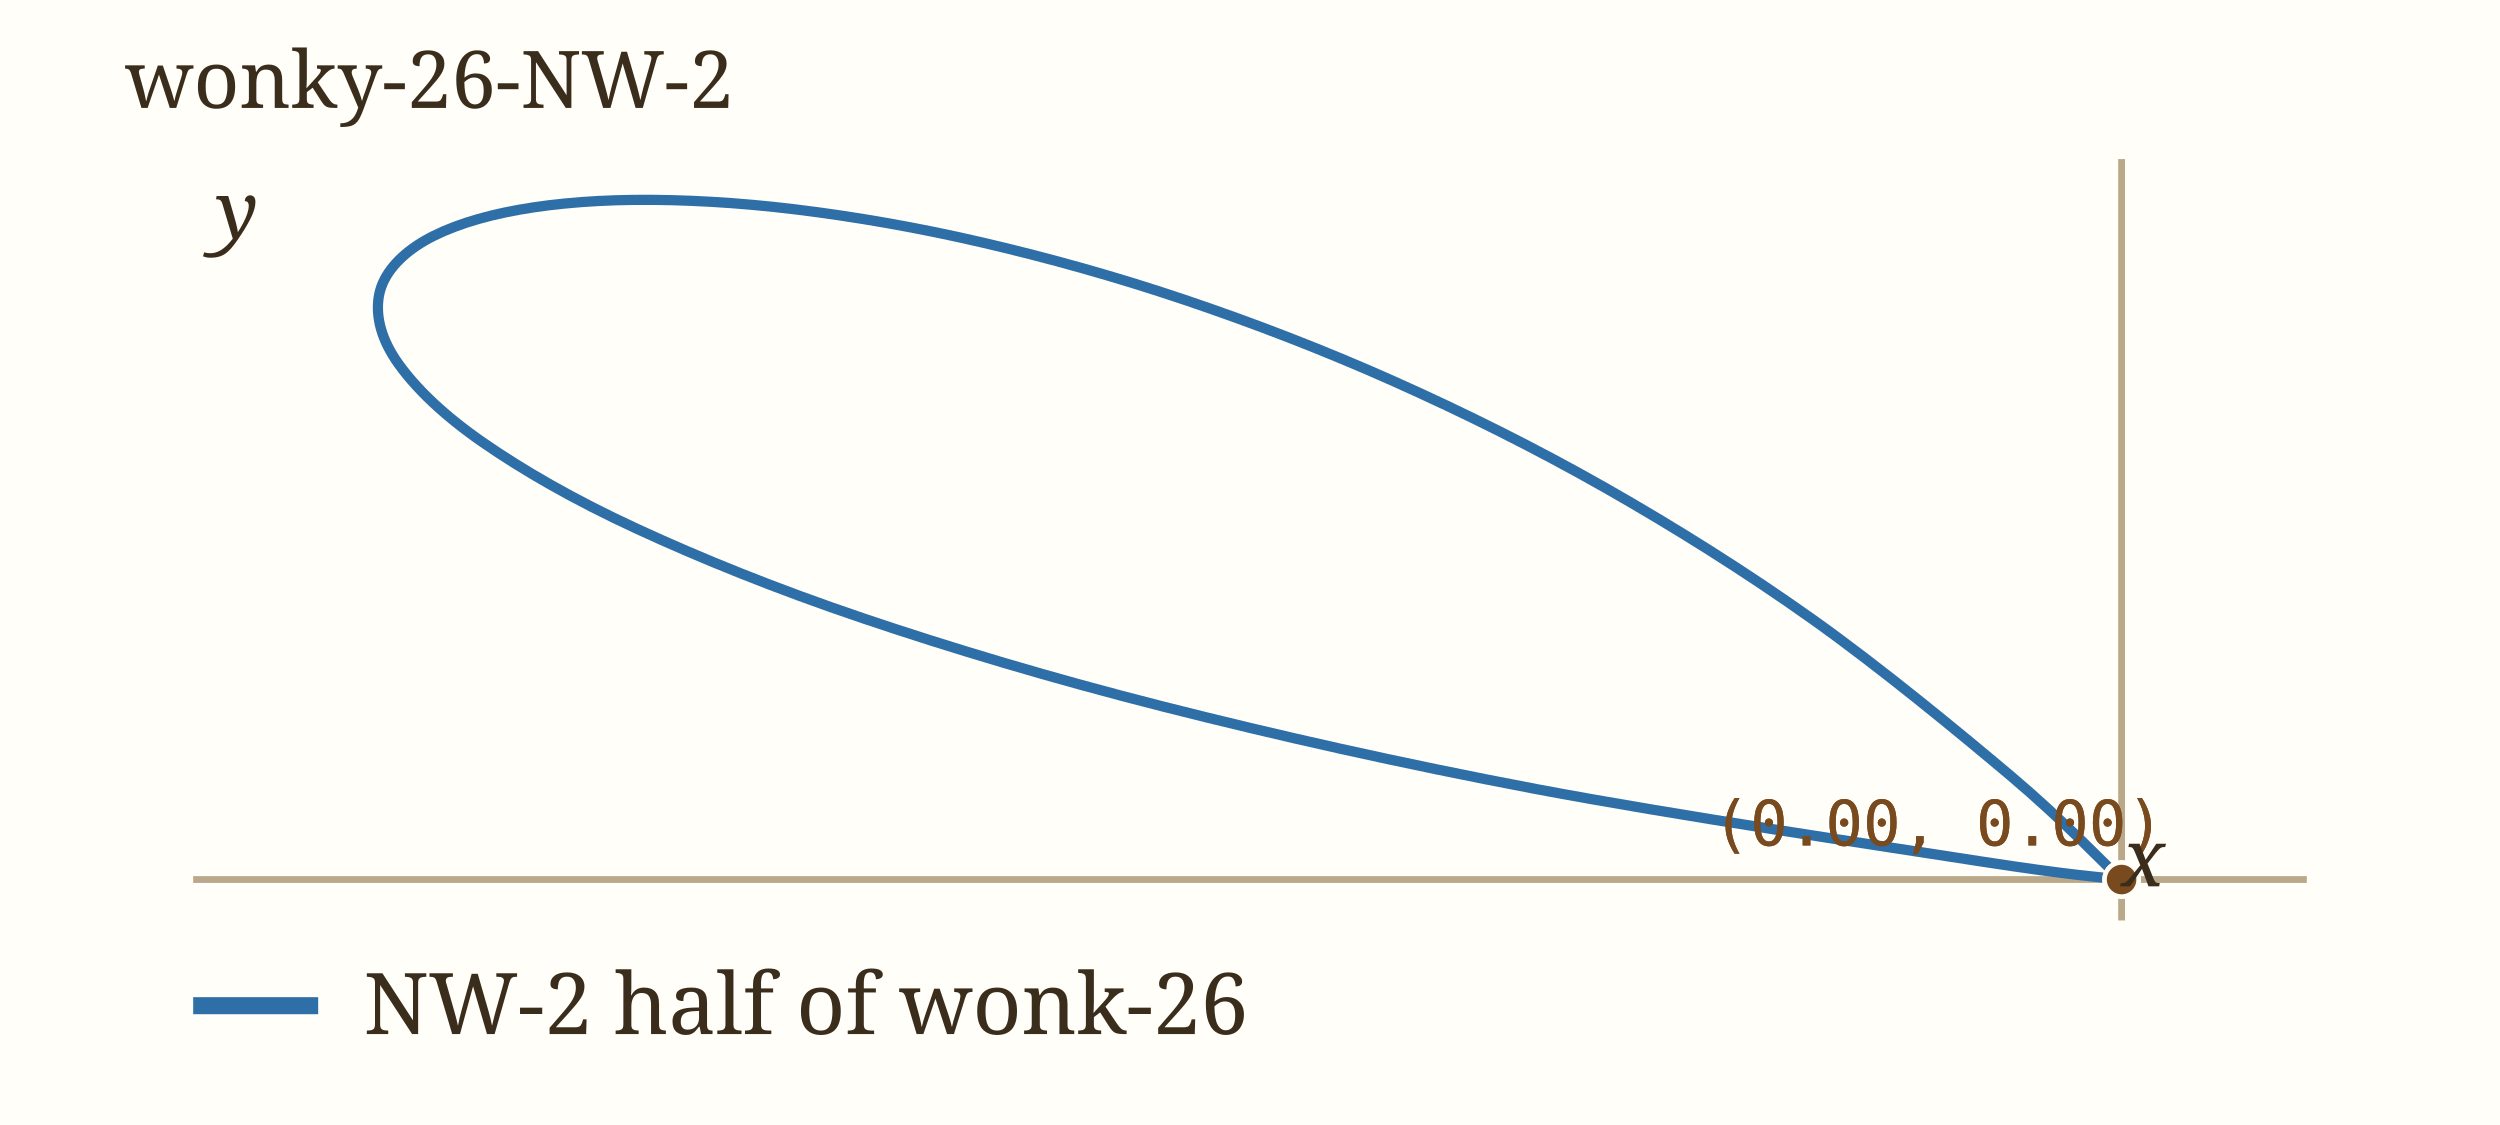
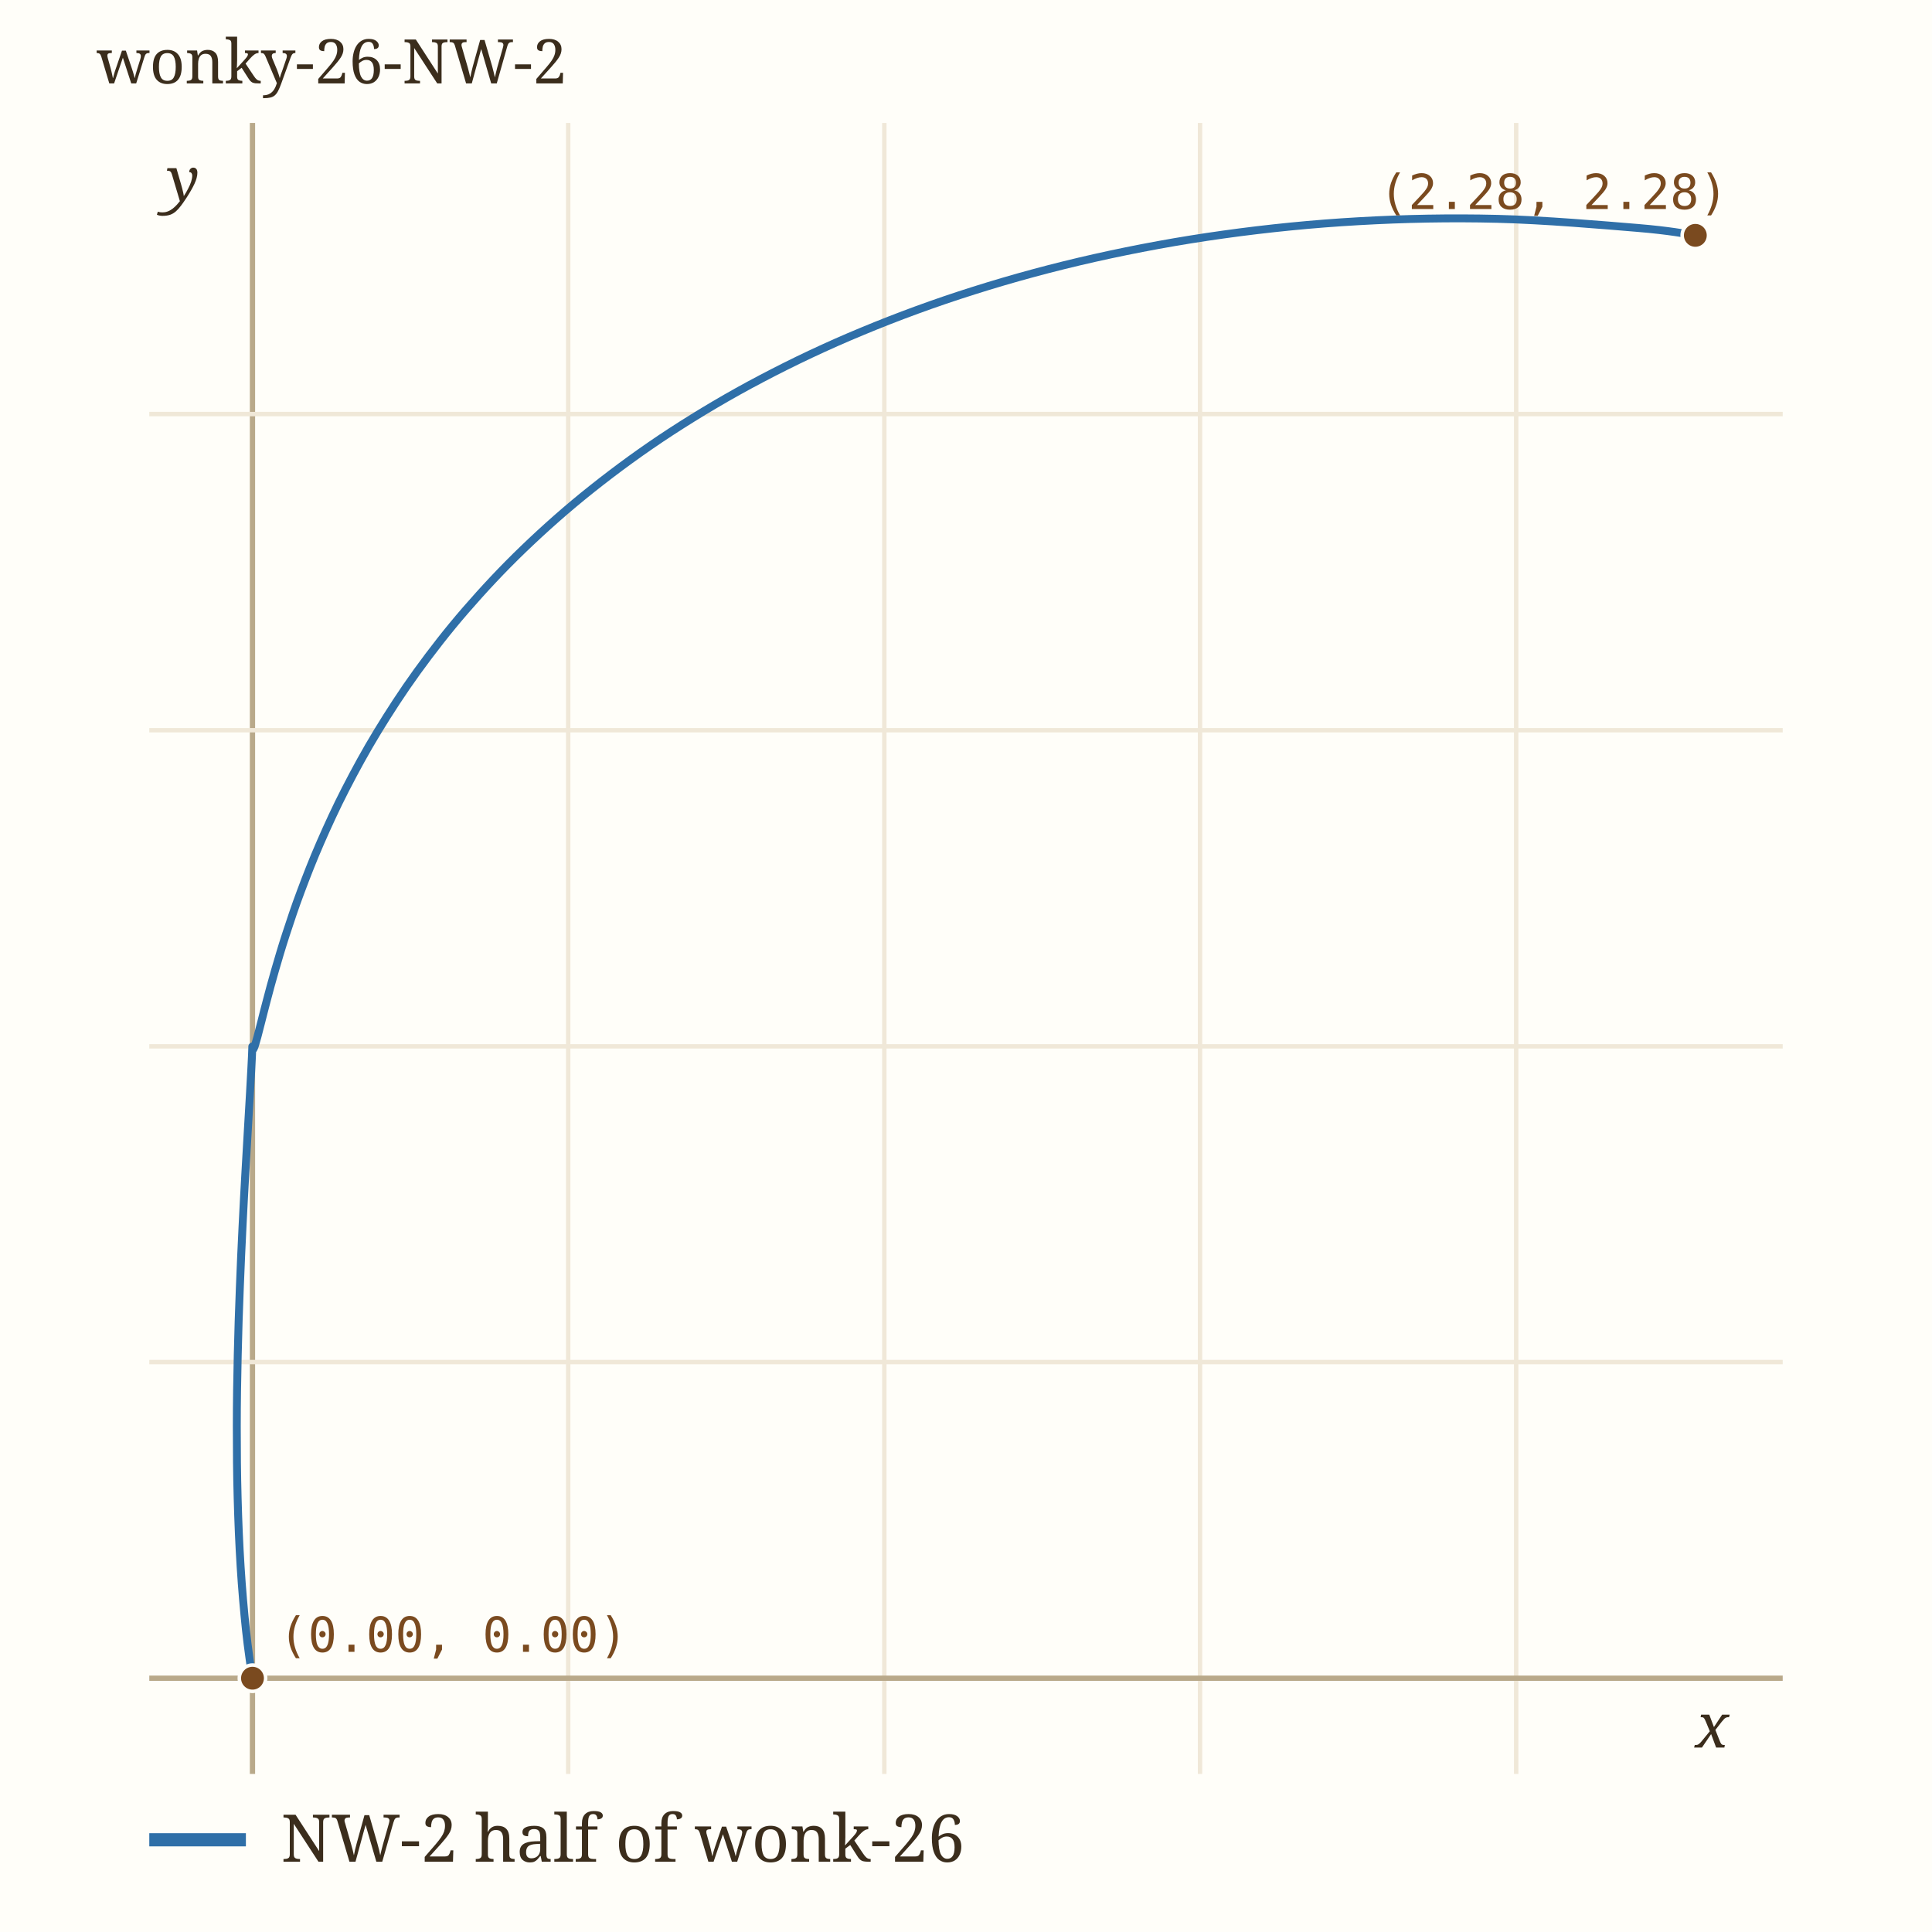
- <svg xmlns="http://www.w3.org/2000/svg" viewBox="0 0 440 198" width="440" height="198" role="img" aria-label="wonky-26-NW-2" data-panel="wonky-26-NW-2">
-   <rect x="0" y="0" width="440" height="198" fill="#fffef9" />
+ <svg xmlns="http://www.w3.org/2000/svg" viewBox="0 0 440 440" width="440" height="440" role="img" aria-label="wonky-26-NW-2" data-panel="wonky-26-NW-2">
+   <rect x="0" y="0" width="440" height="440" fill="#fffef9" />
  <clipPath id="clip-wonky-26-NW-2">
-     <rect x="34" y="28" width="372" height="134" />
+     <rect x="34" y="28" width="372" height="376" />
  </clipPath>
  <g clip-path="url(#clip-wonky-26-NW-2)">
-     <line x1="373.4" x2="373.4" y1="28" y2="162" stroke="#b9a98a" stroke-width="1.2" />
-     <line x1="34" x2="406" y1="154.8" y2="154.8" stroke="#b9a98a" stroke-width="1.2" />
-     <path d="M373.35,154.82 C370.12,151.78 362.98,144.23 353.92,136.59 C344.86,128.95 330.91,117.46 319.01,109.00 C307.11,100.55 294.80,92.84 282.52,85.85 C270.24,78.87 257.67,72.63 245.31,67.11 C232.95,61.59 220.45,56.80 208.38,52.73 C196.30,48.66 184.25,45.32 172.87,42.68 C161.50,40.03 150.34,38.12 140.13,36.87 C129.91,35.62 120.14,35.09 111.59,35.18 C103.04,35.27 95.18,36.06 88.80,37.41 C82.42,38.75 77.01,40.77 73.32,43.25 C69.63,45.74 67.17,48.84 66.65,52.31 C66.12,55.78 67.09,59.79 70.15,64.06 C73.21,68.32 78.01,73.04 84.99,77.87 C91.98,82.71 100.90,87.90 112.05,93.05 C123.21,98.21 136.45,103.60 151.90,108.82 C167.34,114.04 184.98,119.35 204.73,124.36 C224.48,129.37 246.45,134.34 270.39,138.88 C294.33,143.41 331.22,148.91 348.38,151.57 C365.54,154.22 369.19,154.28 373.35,154.82" fill="none" stroke="#2f6fa8" stroke-width="1.8" stroke-linecap="round" data-path="wonky-26-NW-2" />
-     <circle cx="373.4" cy="154.8" r="3" fill="#7a4a1f" stroke="#fffef9" stroke-width="0.8" />
-     <text x="301.4" y="148.8" font-family="ui-monospace, Menlo, monospace" font-size="11" fill="#7a4a1f">(0.00, 0.00)</text>
-     <circle cx="373.4" cy="154.8" r="3" fill="#7a4a1f" stroke="#fffef9" stroke-width="0.8" />
-     <text x="301.4" y="148.8" font-family="ui-monospace, Menlo, monospace" font-size="11" fill="#7a4a1f">(0.00, 0.00)</text>
+     <line x1="57.5" x2="57.5" y1="28" y2="404" stroke="#b9a98a" stroke-width="1.2" />
+     <line x1="129.4" x2="129.4" y1="28" y2="404" stroke="#f0e8d8" stroke-width="1" />
+     <text x="129.4" y="418.0" font-family="ui-monospace, Menlo, monospace" font-size="11" fill="#9c8a6a" text-anchor="middle">0.5</text>
+     <line x1="201.4" x2="201.4" y1="28" y2="404" stroke="#f0e8d8" stroke-width="1" />
+     <text x="201.4" y="418.0" font-family="ui-monospace, Menlo, monospace" font-size="11" fill="#9c8a6a" text-anchor="middle">1</text>
+     <line x1="273.3" x2="273.3" y1="28" y2="404" stroke="#f0e8d8" stroke-width="1" />
+     <text x="273.3" y="418.0" font-family="ui-monospace, Menlo, monospace" font-size="11" fill="#9c8a6a" text-anchor="middle">1.5</text>
+     <line x1="345.3" x2="345.3" y1="28" y2="404" stroke="#f0e8d8" stroke-width="1" />
+     <text x="345.3" y="418.0" font-family="ui-monospace, Menlo, monospace" font-size="11" fill="#9c8a6a" text-anchor="middle">2</text>
+     <line x1="34" x2="406" y1="382.2" y2="382.2" stroke="#b9a98a" stroke-width="1.2" />
+     <line x1="34" x2="406" y1="310.2" y2="310.2" stroke="#f0e8d8" stroke-width="1" />
+     <text x="28.0" y="314.2" font-family="ui-monospace, Menlo, monospace" font-size="11" fill="#9c8a6a" text-anchor="end">0.5</text>
+     <line x1="34" x2="406" y1="238.3" y2="238.3" stroke="#f0e8d8" stroke-width="1" />
+     <text x="28.0" y="242.3" font-family="ui-monospace, Menlo, monospace" font-size="11" fill="#9c8a6a" text-anchor="end">1</text>
+     <line x1="34" x2="406" y1="166.3" y2="166.3" stroke="#f0e8d8" stroke-width="1" />
+     <text x="28.0" y="170.3" font-family="ui-monospace, Menlo, monospace" font-size="11" fill="#9c8a6a" text-anchor="end">1.5</text>
+     <line x1="34" x2="406" y1="94.3" y2="94.3" stroke="#f0e8d8" stroke-width="1" />
+     <text x="28.0" y="98.3" font-family="ui-monospace, Menlo, monospace" font-size="11" fill="#9c8a6a" text-anchor="end">2</text>
+     <path d="M386.07,53.55 C383.88,53.28 380.45,52.53 372.95,51.91 C365.44,51.29 351.63,50.09 341.04,49.84 C330.45,49.58 319.81,49.78 309.41,50.38 C299.01,50.97 288.67,52.01 278.65,53.41 C268.63,54.80 258.78,56.62 249.30,58.75 C239.82,60.88 230.59,63.39 221.78,66.18 C212.96,68.96 204.46,72.09 196.40,75.44 C188.33,78.78 180.64,82.43 173.39,86.25 C166.13,90.06 159.28,94.13 152.85,98.31 C146.43,102.49 140.43,106.88 134.83,111.33 C129.23,115.77 124.06,120.37 119.26,124.98 C114.47,129.58 110.09,134.29 106.05,138.95 C102.01,143.60 98.37,148.31 95.02,152.92 C91.68,157.54 88.70,162.15 85.98,166.61 C83.26,171.07 80.87,175.48 78.70,179.70 C76.53,183.92 74.65,188.04 72.95,191.93 C71.25,195.82 69.80,199.56 68.50,203.04 C67.19,206.52 66.10,209.81 65.12,212.82 C64.14,215.82 63.33,218.60 62.61,221.09 C61.89,223.57 61.30,225.80 60.79,227.74 C60.27,229.68 59.86,231.34 59.50,232.75 C59.13,234.15 58.86,235.26 58.62,236.16 C58.37,237.06 58.20,237.67 58.05,238.13 C57.89,238.59 57.79,238.80 57.71,238.93 C57.62,239.05 57.57,238.97 57.53,238.90 C57.49,238.83 57.48,238.61 57.47,238.50 C57.46,238.40 57.46,238.22 57.46,238.25 C57.46,238.28 57.46,238.34 57.45,238.69 C57.44,239.04 57.42,239.51 57.39,240.35 C57.35,241.19 57.30,242.25 57.22,243.71 C57.14,245.18 57.04,246.96 56.92,249.15 C56.79,251.34 56.64,253.91 56.47,256.88 C56.30,259.84 56.09,263.22 55.89,266.94 C55.68,270.66 55.45,274.79 55.24,279.18 C55.03,283.57 54.80,288.35 54.62,293.27 C54.43,298.19 54.25,303.44 54.14,308.71 C54.02,313.97 53.93,319.48 53.93,324.88 C53.93,330.29 53.97,335.81 54.12,341.13 C54.26,346.45 54.48,351.77 54.80,356.80 C55.11,361.82 55.57,367.04 56.02,371.27 C56.46,375.50 57.22,380.35 57.46,382.16" fill="none" stroke="#2f6fa8" stroke-width="1.8" stroke-linecap="round" data-path="wonky-26-NW-2" />
+     <circle cx="386.1" cy="53.6" r="3" fill="#7a4a1f" stroke="#fffef9" stroke-width="0.8" />
+     <text x="314.1" y="47.6" font-family="ui-monospace, Menlo, monospace" font-size="11" fill="#7a4a1f">(2.28, 2.28)</text>
+     <circle cx="57.5" cy="382.2" r="3" fill="#7a4a1f" stroke="#fffef9" stroke-width="0.8" />
+     <text x="63.5" y="376.2" font-family="ui-monospace, Menlo, monospace" font-size="11" fill="#7a4a1f">(0.00, 0.00)</text>
  </g>
-   <text x="373.4" y="156.0" font-family="Georgia, serif" font-size="14" font-style="italic" fill="#3b2d1c">x</text>
-   <text x="38.0" y="42.0" font-family="Georgia, serif" font-size="14" font-style="italic" fill="#3b2d1c">y</text>
+   <text x="386.1" y="398.0" font-family="Georgia, serif" font-size="14" font-style="italic" fill="#3b2d1c">x</text>
+   <text x="38.0" y="45.8" font-family="Georgia, serif" font-size="14" font-style="italic" fill="#3b2d1c">y</text>
  <text x="22" y="19" font-family="Georgia, serif" font-size="14" fill="#3b2d1c">wonky-26-NW-2</text>
-   <line x1="34" x2="56" y1="177" y2="177" stroke="#2f6fa8" stroke-width="3" />
-   <text x="64" y="182" font-family="Georgia, serif" font-size="15" fill="#3b2d1c">NW-2 half of wonk-26</text>
+   <line x1="34" x2="56" y1="419" y2="419" stroke="#2f6fa8" stroke-width="3" />
+   <text x="64" y="424" font-family="Georgia, serif" font-size="15" fill="#3b2d1c">NW-2 half of wonk-26</text>
</svg>
